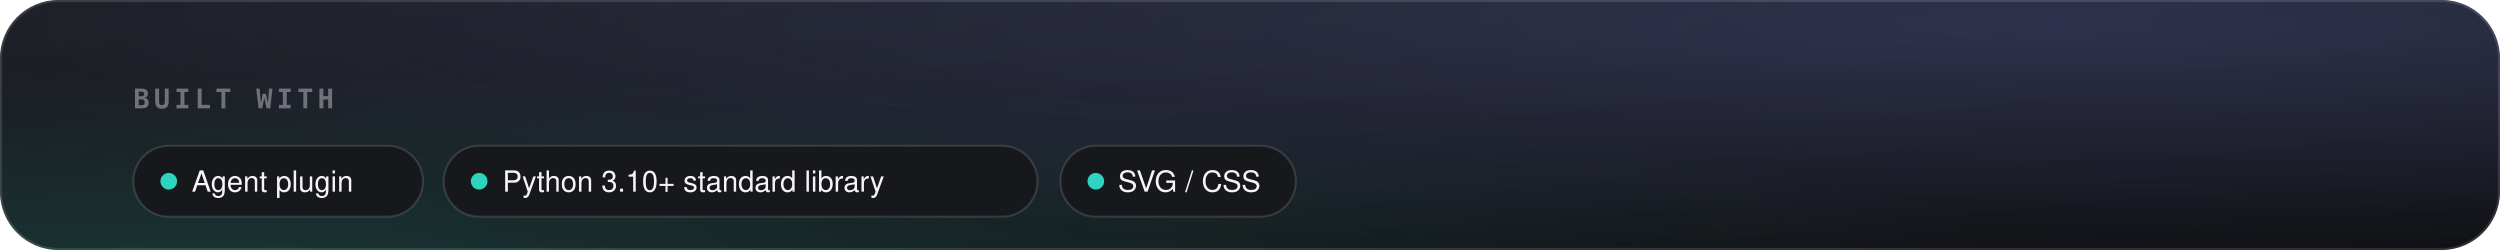
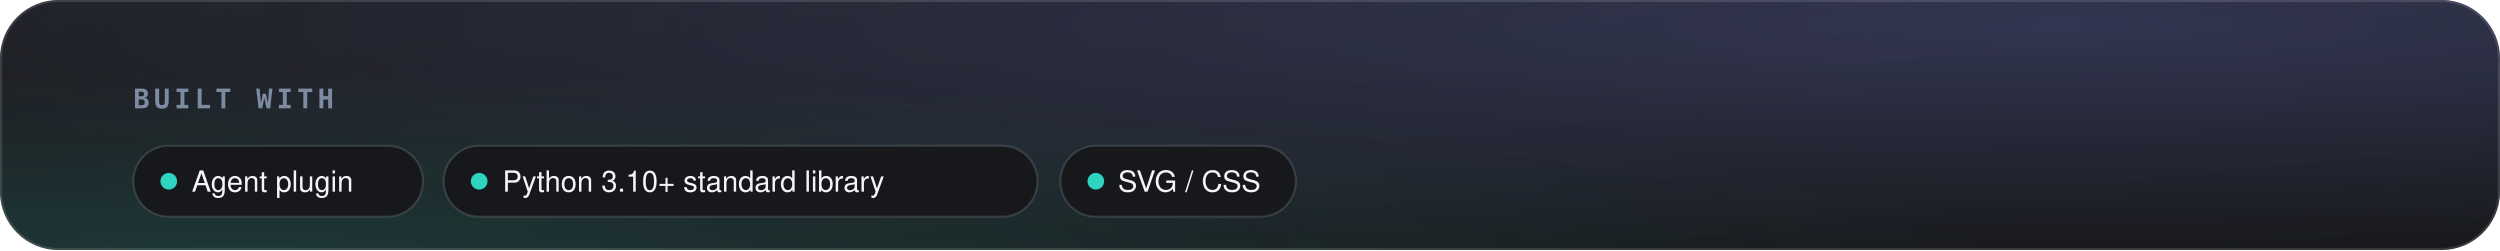
<svg xmlns="http://www.w3.org/2000/svg" viewBox="0 0 1200 120" width="1200" height="120" role="img" aria-label="Built with: Agent plugin, Python 3.10+ standard library, SVG / CSS">
  <style>@media (prefers-reduced-motion: reduce){*{animation:none!important}}</style>
  <defs>
    <linearGradient id="bg" x1="0" y1="0" x2="1" y2="1">
-       <stop offset="0" stop-color="#1d1f24" />
-       <stop offset="1" stop-color="#101114" />
+       <stop offset="0" stop-color="#1f2125" />
+       <stop offset="1" stop-color="#18191c" />
    </linearGradient>
    <linearGradient id="accent" x1="0" y1="0" x2="1" y2="0">
      <stop offset="0" stop-color="#2dd4bf" />
      <stop offset=".5" stop-color="#818cf8" />
      <stop offset="1" stop-color="#c084fc" />
    </linearGradient>
    <radialGradient id="glow" cx=".82" cy=".1" r=".9">
      <stop offset="0" stop-color="#818cf8" stop-opacity=".22" />
      <stop offset="1" stop-color="#818cf8" stop-opacity="0" />
    </radialGradient>
    <radialGradient id="glow2" cx=".1" cy="1" r=".7">
      <stop offset="0" stop-color="#2dd4bf" stop-opacity=".14" />
      <stop offset="1" stop-color="#2dd4bf" stop-opacity="0" />
    </radialGradient>
  </defs>
  <rect width="1200" height="120" rx="28" fill="url(#bg)" />
  <rect width="1200" height="120" rx="28" fill="url(#glow)" />
  <rect width="1200" height="120" rx="28" fill="url(#glow2)" />
  <rect x=".5" y=".5" width="1199" height="119" rx="27.5" fill="none" stroke="rgba(255,255,255,0.13)" />
-   <text x="64" y="52" font-family="SFMono-Regular, Menlo, Consolas, monospace" font-size="13" font-weight="600" fill="#71717a" text-anchor="start" letter-spacing="2">BUILT WITH</text>
+   <text x="64" y="52" font-family="SFMono-Regular, Menlo, Consolas, monospace" font-size="13" font-weight="600" fill="#7d8ba1" text-anchor="start" letter-spacing="2">BUILT WITH</text>
  <rect x="64" y="70" width="139" height="34" rx="17" fill="#17181c" stroke="rgba(255,255,255,0.13)" />
  <circle cx="81" cy="87" r="4" fill="#2dd4bf" />
  <text x="92" y="92" font-family="-apple-system, BlinkMacSystemFont, 'Segoe UI', Helvetica, Arial, sans-serif" font-size="14" font-weight="500" fill="#f5f5f7" text-anchor="start" letter-spacing="0">Agent plugin</text>
  <rect x="213" y="70" width="285" height="34" rx="17" fill="#17181c" stroke="rgba(255,255,255,0.13)" />
  <circle cx="230" cy="87" r="4" fill="#2dd4bf" />
  <text x="241.2" y="92" font-family="-apple-system, BlinkMacSystemFont, 'Segoe UI', Helvetica, Arial, sans-serif" font-size="14" font-weight="500" fill="#f5f5f7" text-anchor="start" letter-spacing="0">Python 3.10+ standard library</text>
  <rect x="509" y="70" width="113" height="34" rx="17" fill="#17181c" stroke="rgba(255,255,255,0.13)" />
  <circle cx="526" cy="87" r="4" fill="#2dd4bf" />
  <text x="536.6" y="92" font-family="-apple-system, BlinkMacSystemFont, 'Segoe UI', Helvetica, Arial, sans-serif" font-size="14" font-weight="500" fill="#f5f5f7" text-anchor="start" letter-spacing="0">SVG / CSS</text>
</svg>
